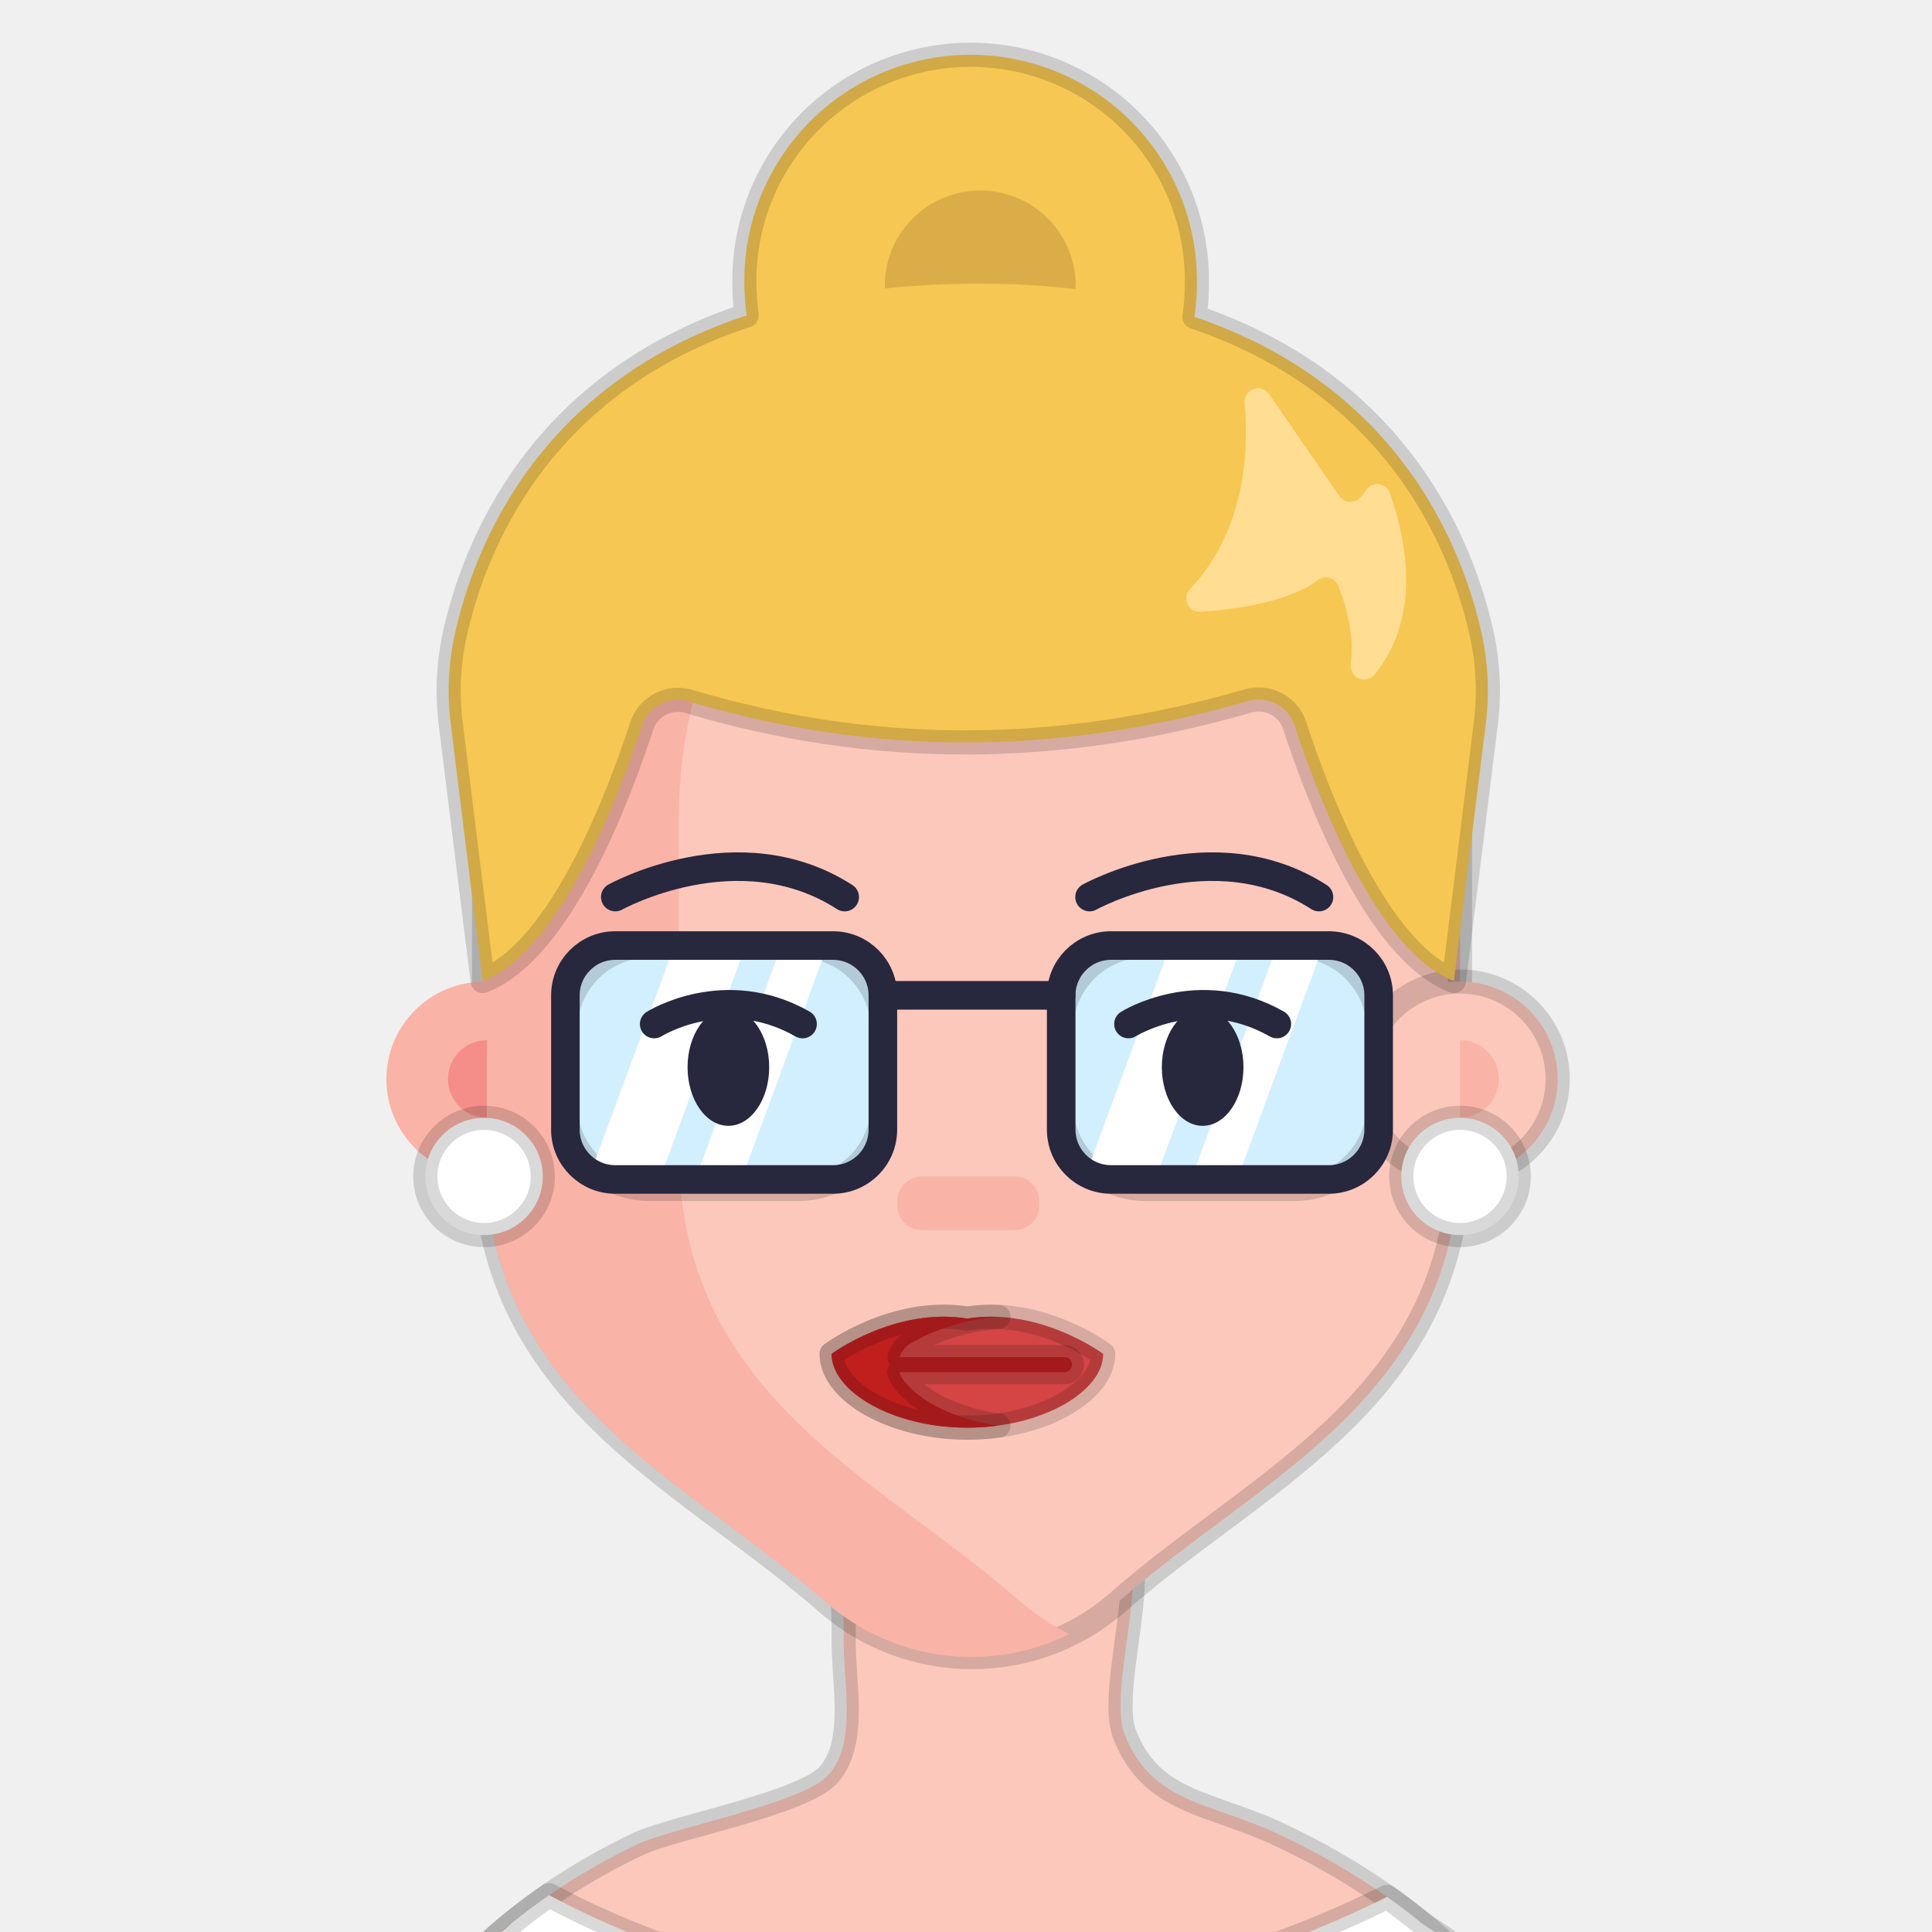
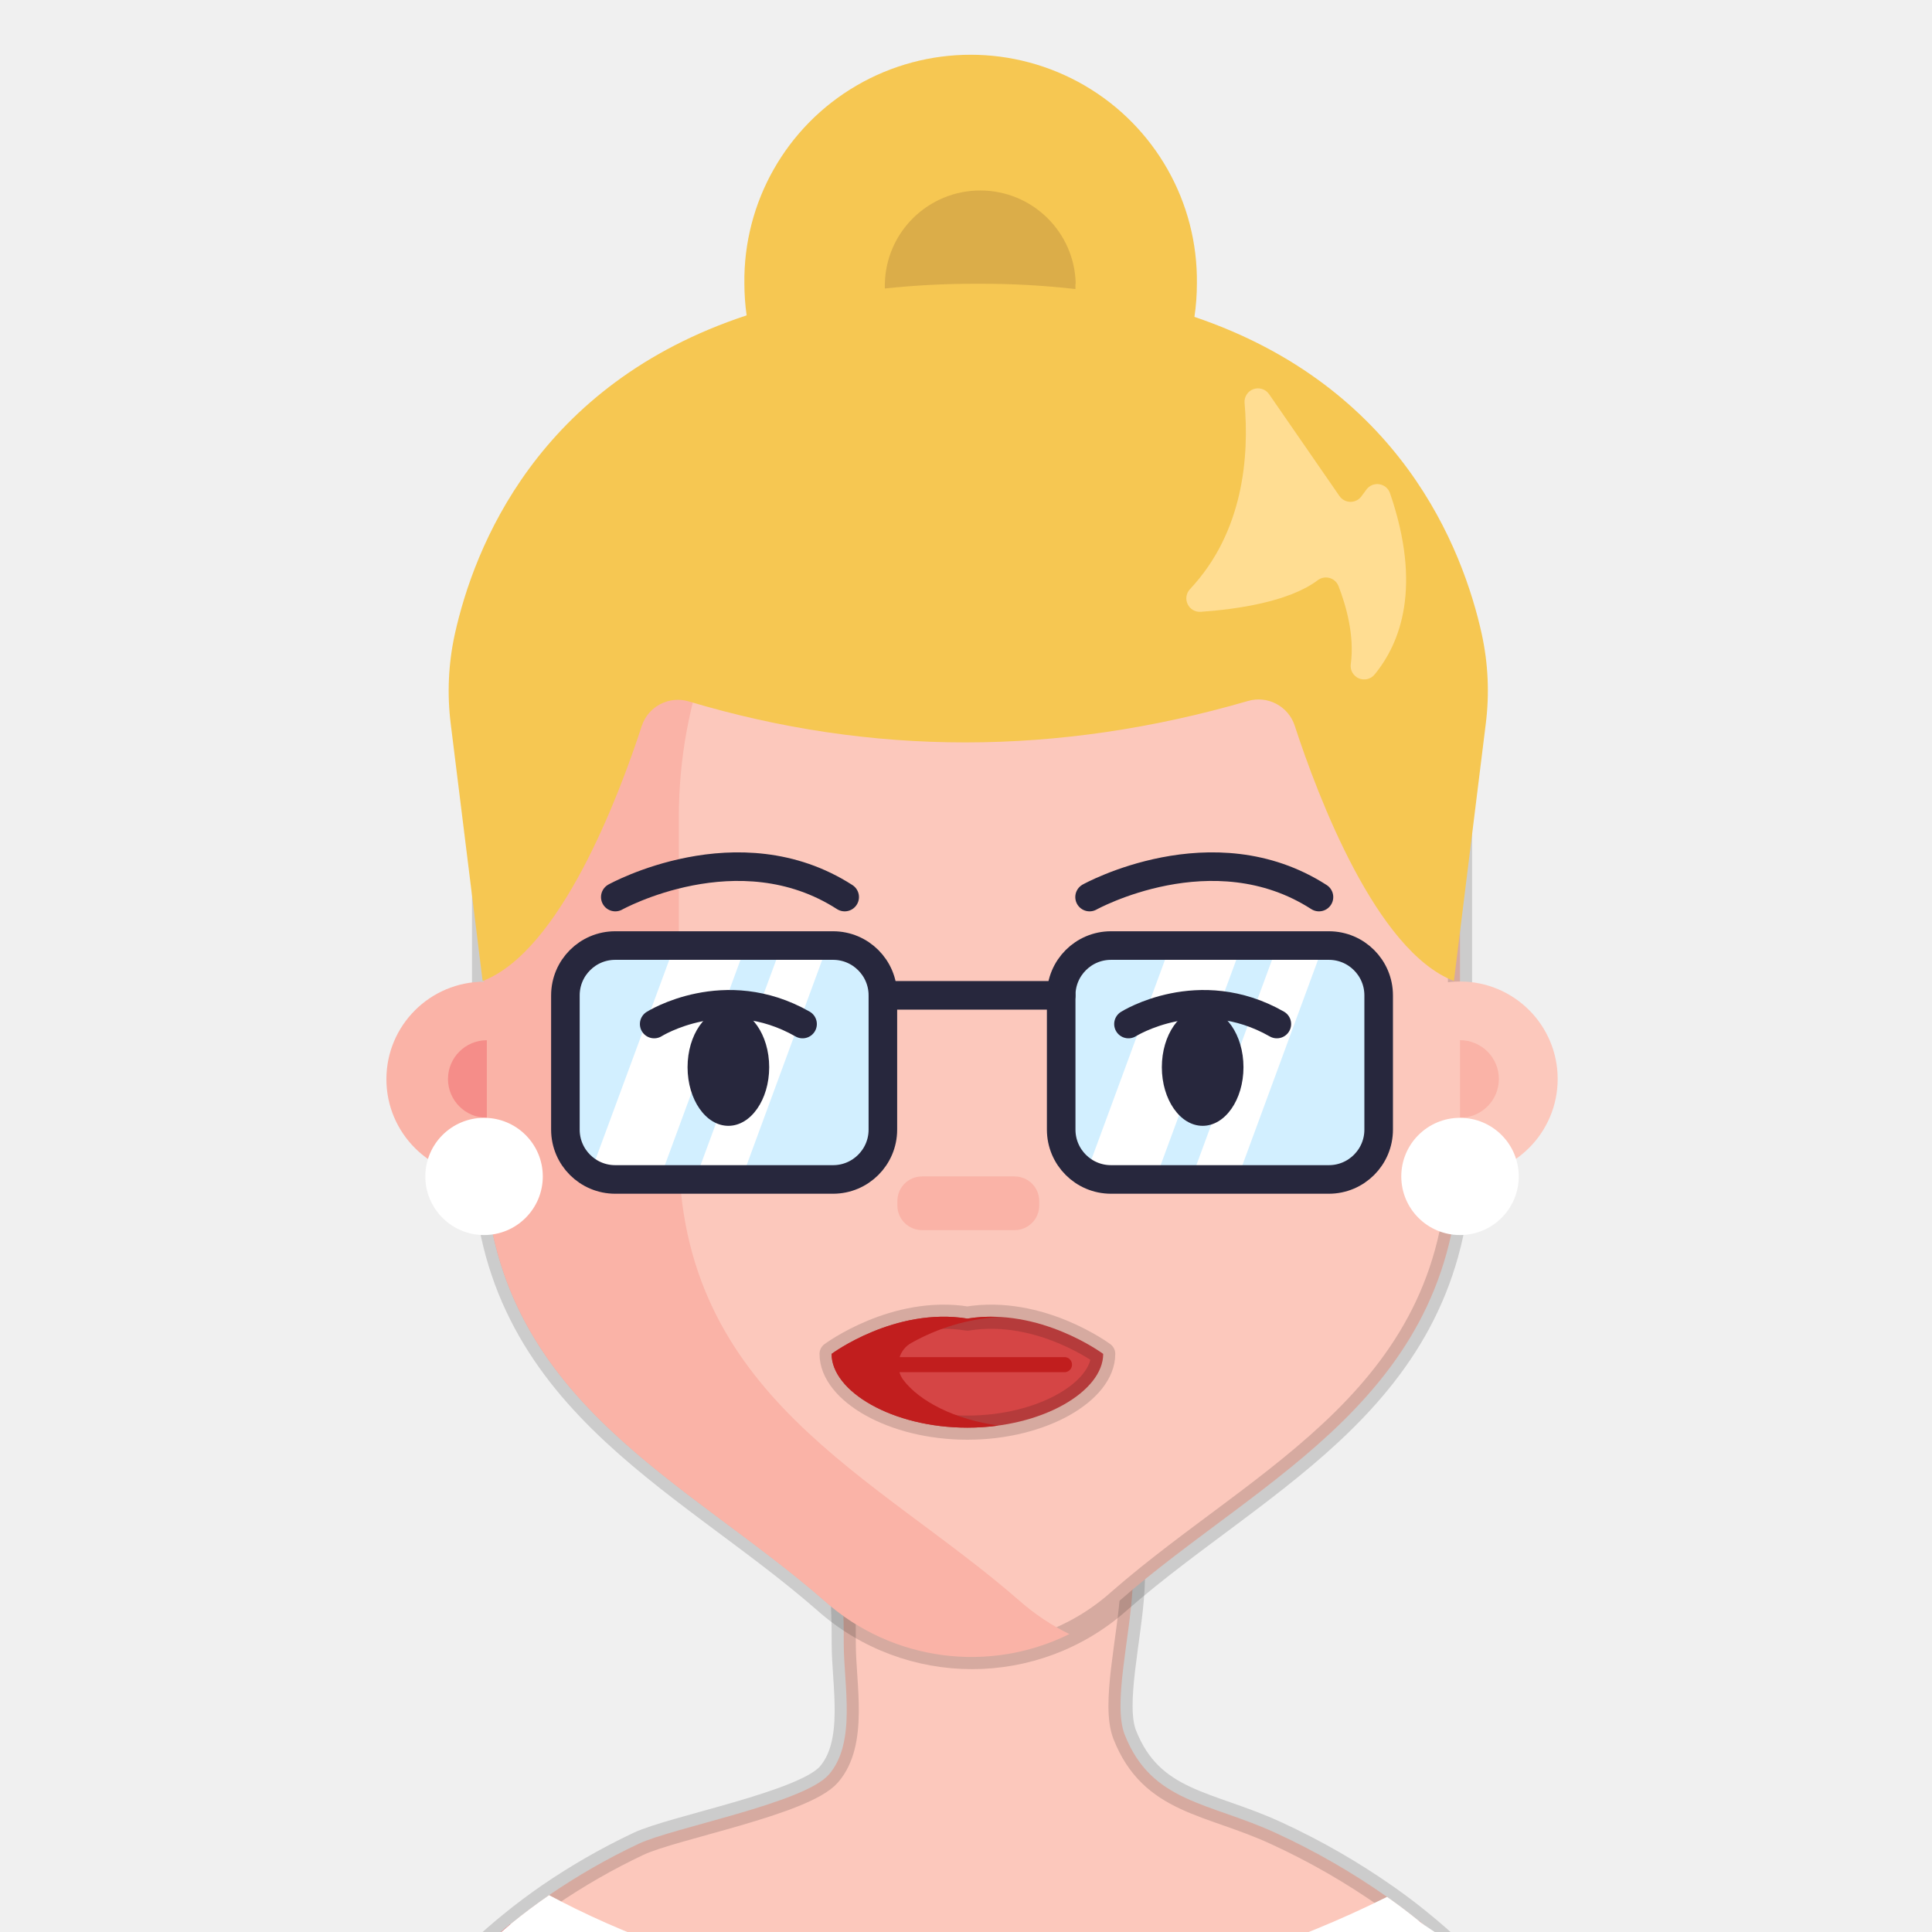
<svg xmlns="http://www.w3.org/2000/svg" id="Layer_1" viewBox="0 0 160 160">
  <defs>
    <style>.cls-1{fill:#db1b1b;}.cls-2{fill:#fab3a7;}.cls-3{fill:#fcc8bc;}.cls-4{fill:#c11e1e;}.cls-5{fill:#d54545;}.cls-6{fill:#fff;}.cls-7{fill:#dbad49;}.cls-8{fill:#f6c752;}.cls-9{fill:#f58d89;}.cls-10{fill:#ffdd92;}.cls-11{fill:#d2efff;}.cls-12{fill:none;stroke:#27273d;stroke-linecap:round;stroke-width:2.366px;}.cls-13{fill:#27273d;}</style>
  </defs>
  <g id="Avatars">
    <g id="Artboard">
      <g id="Women">
        <g id="Avatar-Users2_45">
          <g id="Icons">
            <path id="Path" class="cls-3" d="M120.993,162.166c-3.041,1.642-6.18,3.097-9.399,4.357-23.652,9.298-50.203,7.752-72.611-4.228.271-.268.545-.532.823-.791h0c.786-.744,1.612-1.46,2.466-2.156,1.016-.831,2.082-1.631,3.197-2.4,2.352-1.61,4.829-3.031,7.407-4.249,2.852-1.352,13.713-3.363,15.773-5.746,2.293-2.65,1.226-7.409,1.226-10.847,0-.872,0-1.643-.03-2.322h0c-.18-6.922-.928-4.783,5.057-6.791.686-.153,1.382-.255,2.083-.304h0c4.538-.446,14.614-.828,15.834.304.911.855,1.091,2.576.969,4.631-.23,4.093-1.626,9.515-.647,12.023,2.225,5.675,7.011,5.597,12.582,8.183,3.201,1.473,6.262,3.234,9.145,5.259h0c.928.651,1.821,1.327,2.679,2.028,1.053.848,2.052,1.724,3.011,2.64h0l.437.409Z" stroke="#000" stroke-opacity="0.15" stroke-width="2" stroke-linejoin="round" />
            <path id="Path-2" class="cls-3" d="M120.912,67.723v27.433c0,20.463-16.321,27.02-28.219,37.428-6.943,6.197-17.443,6.197-24.385,0-11.898-10.407-28.219-16.965-28.219-37.428v-27.433c0-20.646,15.803-37.38,35.298-37.38h10.239c19.485-.017,35.288,16.718,35.288,37.38Z" stroke="#000" stroke-opacity="0.15" stroke-width="2" stroke-linejoin="round" />
            <path id="Path-3" class="cls-2" d="M56.216,95.139v-27.416c0-19.604,14.225-35.667,32.345-37.248-.972-.095-1.954-.135-2.95-.135h-10.228c-19.495,0-35.295,16.738-35.295,37.384v13.578c-4.467,0-8.088,3.614-8.088,8.072s3.621,8.072,8.088,8.072h.078c1.172,18.682,16.694,25.138,28.135,35.153,5.561,4.954,13.583,6.034,20.26,2.728-1.494-.732-2.884-1.659-4.132-2.758-11.898-10.404-28.213-16.961-28.213-37.428Z" />
-             <ellipse id="Oval" class="cls-3" cx="120.912" cy="89.356" rx="8.088" ry="8.072" stroke="#000" stroke-opacity="0.15" stroke-width="2" stroke-linejoin="round" />
+             <ellipse id="Oval" class="cls-3" cx="120.912" cy="89.356" rx="8.088" ry="8.072" />
            <path id="Path-4" class="cls-12" d="M50.956,74.291s10.194-5.668,18.997,0" />
            <path id="Path-5" class="cls-12" d="M90.234,74.291s10.194-5.668,18.997,0" />
            <rect id="Rectangle" class="cls-2" x="74.316" y="97.427" width="11.749" height="4.445" rx="2.038" ry="2.038" />
            <path id="Path-6" class="cls-9" d="M40.318,86.148c-1.777,0-3.218,1.438-3.218,3.211s1.441,3.211,3.218,3.211v-6.422Z" />
            <path id="Path-7" class="cls-2" d="M120.912,92.567c1.777,0,3.218-1.438,3.218-3.211s-1.441-3.211-3.218-3.211v6.422Z" />
-             <path id="Path-8" class="cls-11" d="M73.117,85.266v6.24c0,1.845-.735,3.615-2.043,4.92-1.308,1.305-3.082,2.037-4.931,2.036h-12.355c-3.849-.002-6.97-3.115-6.974-6.956v-6.24c0-3.844,3.122-6.96,6.974-6.96h12.345c.765-.002,1.525.124,2.249.372,2.829.957,4.733,3.606,4.735,6.588h0Z" stroke="#000" stroke-opacity="0.15" stroke-width="2" stroke-linejoin="round" />
+             <path id="Path-8" class="cls-11" d="M73.117,85.266v6.24c0,1.845-.735,3.615-2.043,4.92-1.308,1.305-3.082,2.037-4.931,2.036h-12.355c-3.849-.002-6.97-3.115-6.974-6.956v-6.24c0-3.844,3.122-6.96,6.974-6.96h12.345c.765-.002,1.525.124,2.249.372,2.829.957,4.733,3.606,4.735,6.588h0Z" />
            <path id="Path-9" class="cls-6" d="M61.76,78.306l-7.424,20.155h-.549c-1.739.003-3.416-.646-4.698-1.818l6.774-18.337h5.897Z" />
            <path id="Path-10" class="cls-6" d="M68.392,78.678l-7.282,19.784h-3.817l7.427-20.155h1.422c.765-.002,1.525.124,2.249.372Z" />
-             <path id="Path-11" class="cls-11" d="M114.176,85.266v6.24c-.002,3.842-3.123,6.956-6.974,6.956h-12.345c-3.849-.004-6.969-3.115-6.977-6.956v-6.24c.002-3.844,3.125-6.96,6.977-6.96h12.345c.765-.002,1.525.124,2.249.372,2.825.961,4.724,3.609,4.725,6.588h0Z" stroke="#000" stroke-opacity="0.15" stroke-width="2" stroke-linejoin="round" />
+             <path id="Path-11" class="cls-11" d="M114.176,85.266v6.24c-.002,3.842-3.123,6.956-6.974,6.956h-12.345c-3.849-.004-6.969-3.115-6.977-6.956v-6.24c.002-3.844,3.125-6.96,6.977-6.96h12.345c.765-.002,1.525.124,2.249.372,2.825.961,4.724,3.609,4.725,6.588h0Z" />
            <path id="Path-12" class="cls-6" d="M102.819,78.306l-7.424,20.155h-.539c-1.739.003-3.416-.646-4.698-1.818l6.757-18.337h5.903Z" />
            <path id="Path-13" class="cls-6" d="M109.451,78.678l-7.285,19.784h-3.814l7.427-20.155h1.422c.765-.002,1.525.124,2.249.372h0Z" />
            <rect id="Rectangle-2" class="cls-12" x="46.824" y="78.306" width="26.292" height="19.371" rx="4.127" ry="4.127" />
            <rect id="Rectangle-3" class="cls-12" x="87.883" y="78.306" width="26.292" height="19.371" rx="4.127" ry="4.127" />
            <line id="Path-14" class="cls-12" x1="73.117" y1="82.43" x2="87.883" y2="82.43" />
            <path id="Path-15" class="cls-5" d="M80.114,109.2c-6.012-.973-11.244,2.924-11.244,2.924,0,3.1,5.033,6.108,11.244,6.108h0c6.212,0,11.248-3.008,11.248-6.108,0,0-5.236-3.897-11.248-2.924Z" stroke="#000" stroke-opacity="0.15" stroke-width="2" stroke-linejoin="round" />
-             <path id="Path-16" class="cls-4" d="M88.117,112.391h-13.612c.156-.494.495-.91.948-1.163,2.218-1.255,4.691-1.994,7.234-2.163-.859-.047-1.721-.001-2.571.135-6.012-.97-11.248,2.924-11.248,2.924,0,3.096,5.033,6.108,11.248,6.108.861 0,1.721-.057,2.574-.172-3.61-.5-6.55-2.001-7.905-3.809-.132-.186-.233-.393-.298-.612h13.619c.234.017.458-.098.581-.298.122-.2.122-.452,0-.652-.122-.2-.347-.315-.581-.298h.01Z" stroke="#000" stroke-opacity="0.15" stroke-width="2" stroke-linejoin="round" />
+             <path id="Path-16" class="cls-4" d="M88.117,112.391h-13.612c.156-.494.495-.91.948-1.163,2.218-1.255,4.691-1.994,7.234-2.163-.859-.047-1.721-.001-2.571.135-6.012-.97-11.248,2.924-11.248,2.924,0,3.096,5.033,6.108,11.248,6.108.861 0,1.721-.057,2.574-.172-3.61-.5-6.55-2.001-7.905-3.809-.132-.186-.233-.393-.298-.612h13.619c.234.017.458-.098.581-.298.122-.2.122-.452,0-.652-.122-.2-.347-.315-.581-.298h.01Z" />
            <ellipse id="Oval-2" class="cls-13" cx="60.321" cy="88.382" rx="3.38" ry="4.854" />
            <ellipse id="Oval-3" class="cls-13" cx="99.599" cy="88.382" rx="3.38" ry="4.854" />
            <path id="Path-17" class="cls-12" d="M54.177,84.806s5.836-3.678,12.288,0" />
            <path id="Path-18" class="cls-12" d="M93.455,84.806s5.836-3.678,12.288,0" />
            <path id="Path-19" class="cls-1" d="M120.993,162.166c-3.041,1.642-6.18,3.097-9.399,4.357-23.652,9.298-50.203,7.752-72.611-4.228.271-.268.545-.532.823-.791h0c.786-.744,1.612-1.46,2.466-2.156l23.962,10.086,23.918-.297,22.665-7.436,4.742-2.576c1.053.848,2.052,1.724,3.011,2.64h0l.423.402Z" />
-             <path id="Path-20" class="cls-6" d="M122.233,162.7c-2.889,1.772-7.552,2.421-10.638,3.823-19.22,7.514-40.49,7.964-60.012,1.271-4.089-1.775-9.351-2.682-13.098-5.094.786-.744,2.937-2.657,3.791-3.353,1.016-.831,2.082-1.631,3.197-2.4,10.767,5.777,37.323,16.106,69.4.142.928.651,1.821,1.327,2.679,2.028,1.057.848,2.71,1.616,4.681,3.583Z" stroke="#000" stroke-opacity="0.15" stroke-width="2" stroke-linejoin="round" />
-             <ellipse id="Oval-4" class="cls-6" cx="40.088" cy="97.427" rx="4.864" ry="4.854" stroke="#000" stroke-opacity="0.15" stroke-width="2" stroke-linejoin="round" />
-             <ellipse id="Oval-5" class="cls-6" cx="120.912" cy="97.427" rx="4.864" ry="4.854" stroke="#000" stroke-opacity="0.15" stroke-width="2" stroke-linejoin="round" />
-             <path id="Path-21" class="cls-8" d="M122.714,52.513c-1.575-7.125-6.774-20.51-23.796-26.27.135-.912.203-1.833.203-2.755.091-6.741-3.461-13.009-9.295-16.406-5.835-3.397-13.05-3.397-18.885,0-5.835,3.397-9.386,9.665-9.295,16.406.002.88.064,1.758.186,2.63-17.317,5.706-22.577,19.233-24.165,26.395-.536,2.441-.65,4.956-.339,7.436l2.642,21.295c6.435-2.474,11.255-15.237,13.178-21.122.534-1.627,2.274-2.529,3.915-2.028,15.089,4.512,30.512,4.539,46.271-.037,1.631-.484,3.353.415,3.885,2.028,1.917,5.871,6.753,18.675,13.188,21.153l2.638-21.295c.313-2.477.201-4.99-.332-7.429h0Z" stroke="#000" stroke-opacity="0.15" stroke-width="2" stroke-linejoin="round" />
+             <path id="Path-20" class="cls-6" d="M122.233,162.7c-2.889,1.772-7.552,2.421-10.638,3.823-19.22,7.514-40.49,7.964-60.012,1.271-4.089-1.775-9.351-2.682-13.098-5.094.786-.744,2.937-2.657,3.791-3.353,1.016-.831,2.082-1.631,3.197-2.4,10.767,5.777,37.323,16.106,69.4.142.928.651,1.821,1.327,2.679,2.028,1.057.848,2.71,1.616,4.681,3.583Z" />
+             <ellipse id="Oval-4" class="cls-6" cx="40.088" cy="97.427" rx="4.864" ry="4.854" />
+             <ellipse id="Oval-5" class="cls-6" cx="120.912" cy="97.427" rx="4.864" ry="4.854" />
+             <path id="Path-21" class="cls-8" d="M122.714,52.513c-1.575-7.125-6.774-20.51-23.796-26.27.135-.912.203-1.833.203-2.755.091-6.741-3.461-13.009-9.295-16.406-5.835-3.397-13.05-3.397-18.885,0-5.835,3.397-9.386,9.665-9.295,16.406.002.88.064,1.758.186,2.63-17.317,5.706-22.577,19.233-24.165,26.395-.536,2.441-.65,4.956-.339,7.436l2.642,21.295c6.435-2.474,11.255-15.237,13.178-21.122.534-1.627,2.274-2.529,3.915-2.028,15.089,4.512,30.512,4.539,46.271-.037,1.631-.484,3.353.415,3.885,2.028,1.917,5.871,6.753,18.675,13.188,21.153l2.638-21.295c.313-2.477.201-4.99-.332-7.429h0Z" />
            <path id="Path-22" class="cls-10" d="M103.07,33.365c.383,4.357-.058,10.668-4.515,15.42-.318.333-.399.827-.203,1.243.196.417.627.671,1.087.64,2.953-.206,7.285-.818,9.676-2.606.277-.217.641-.291.981-.2.34.091.618.336.75.663.603,1.558,1.355,4.093,1.016,6.507-.055.494.224.964.684,1.153s.99.053,1.3-.335c2.137-2.606,3.932-7.254,1.267-15.011-.135-.392-.477-.677-.888-.738-.411-.062-.822.109-1.066.444l-.413.561c-.214.29-.555.459-.916.454-.361-.005-.697-.184-.902-.481l-5.839-8.45c-.291-.408-.819-.572-1.291-.4s-.769.638-.728,1.137Z" />
            <path id="Path-23" class="cls-7" d="M89.062,23.501v.436c-2.619-.298-5.252-.444-7.888-.436h-.383c-2.509-.006-5.017.125-7.512.392v-.392c.089-4.292,3.601-7.726,7.903-7.726s7.814,3.433,7.903,7.726h-.024Z" />
          </g>
        </g>
      </g>
    </g>
  </g>
</svg>
